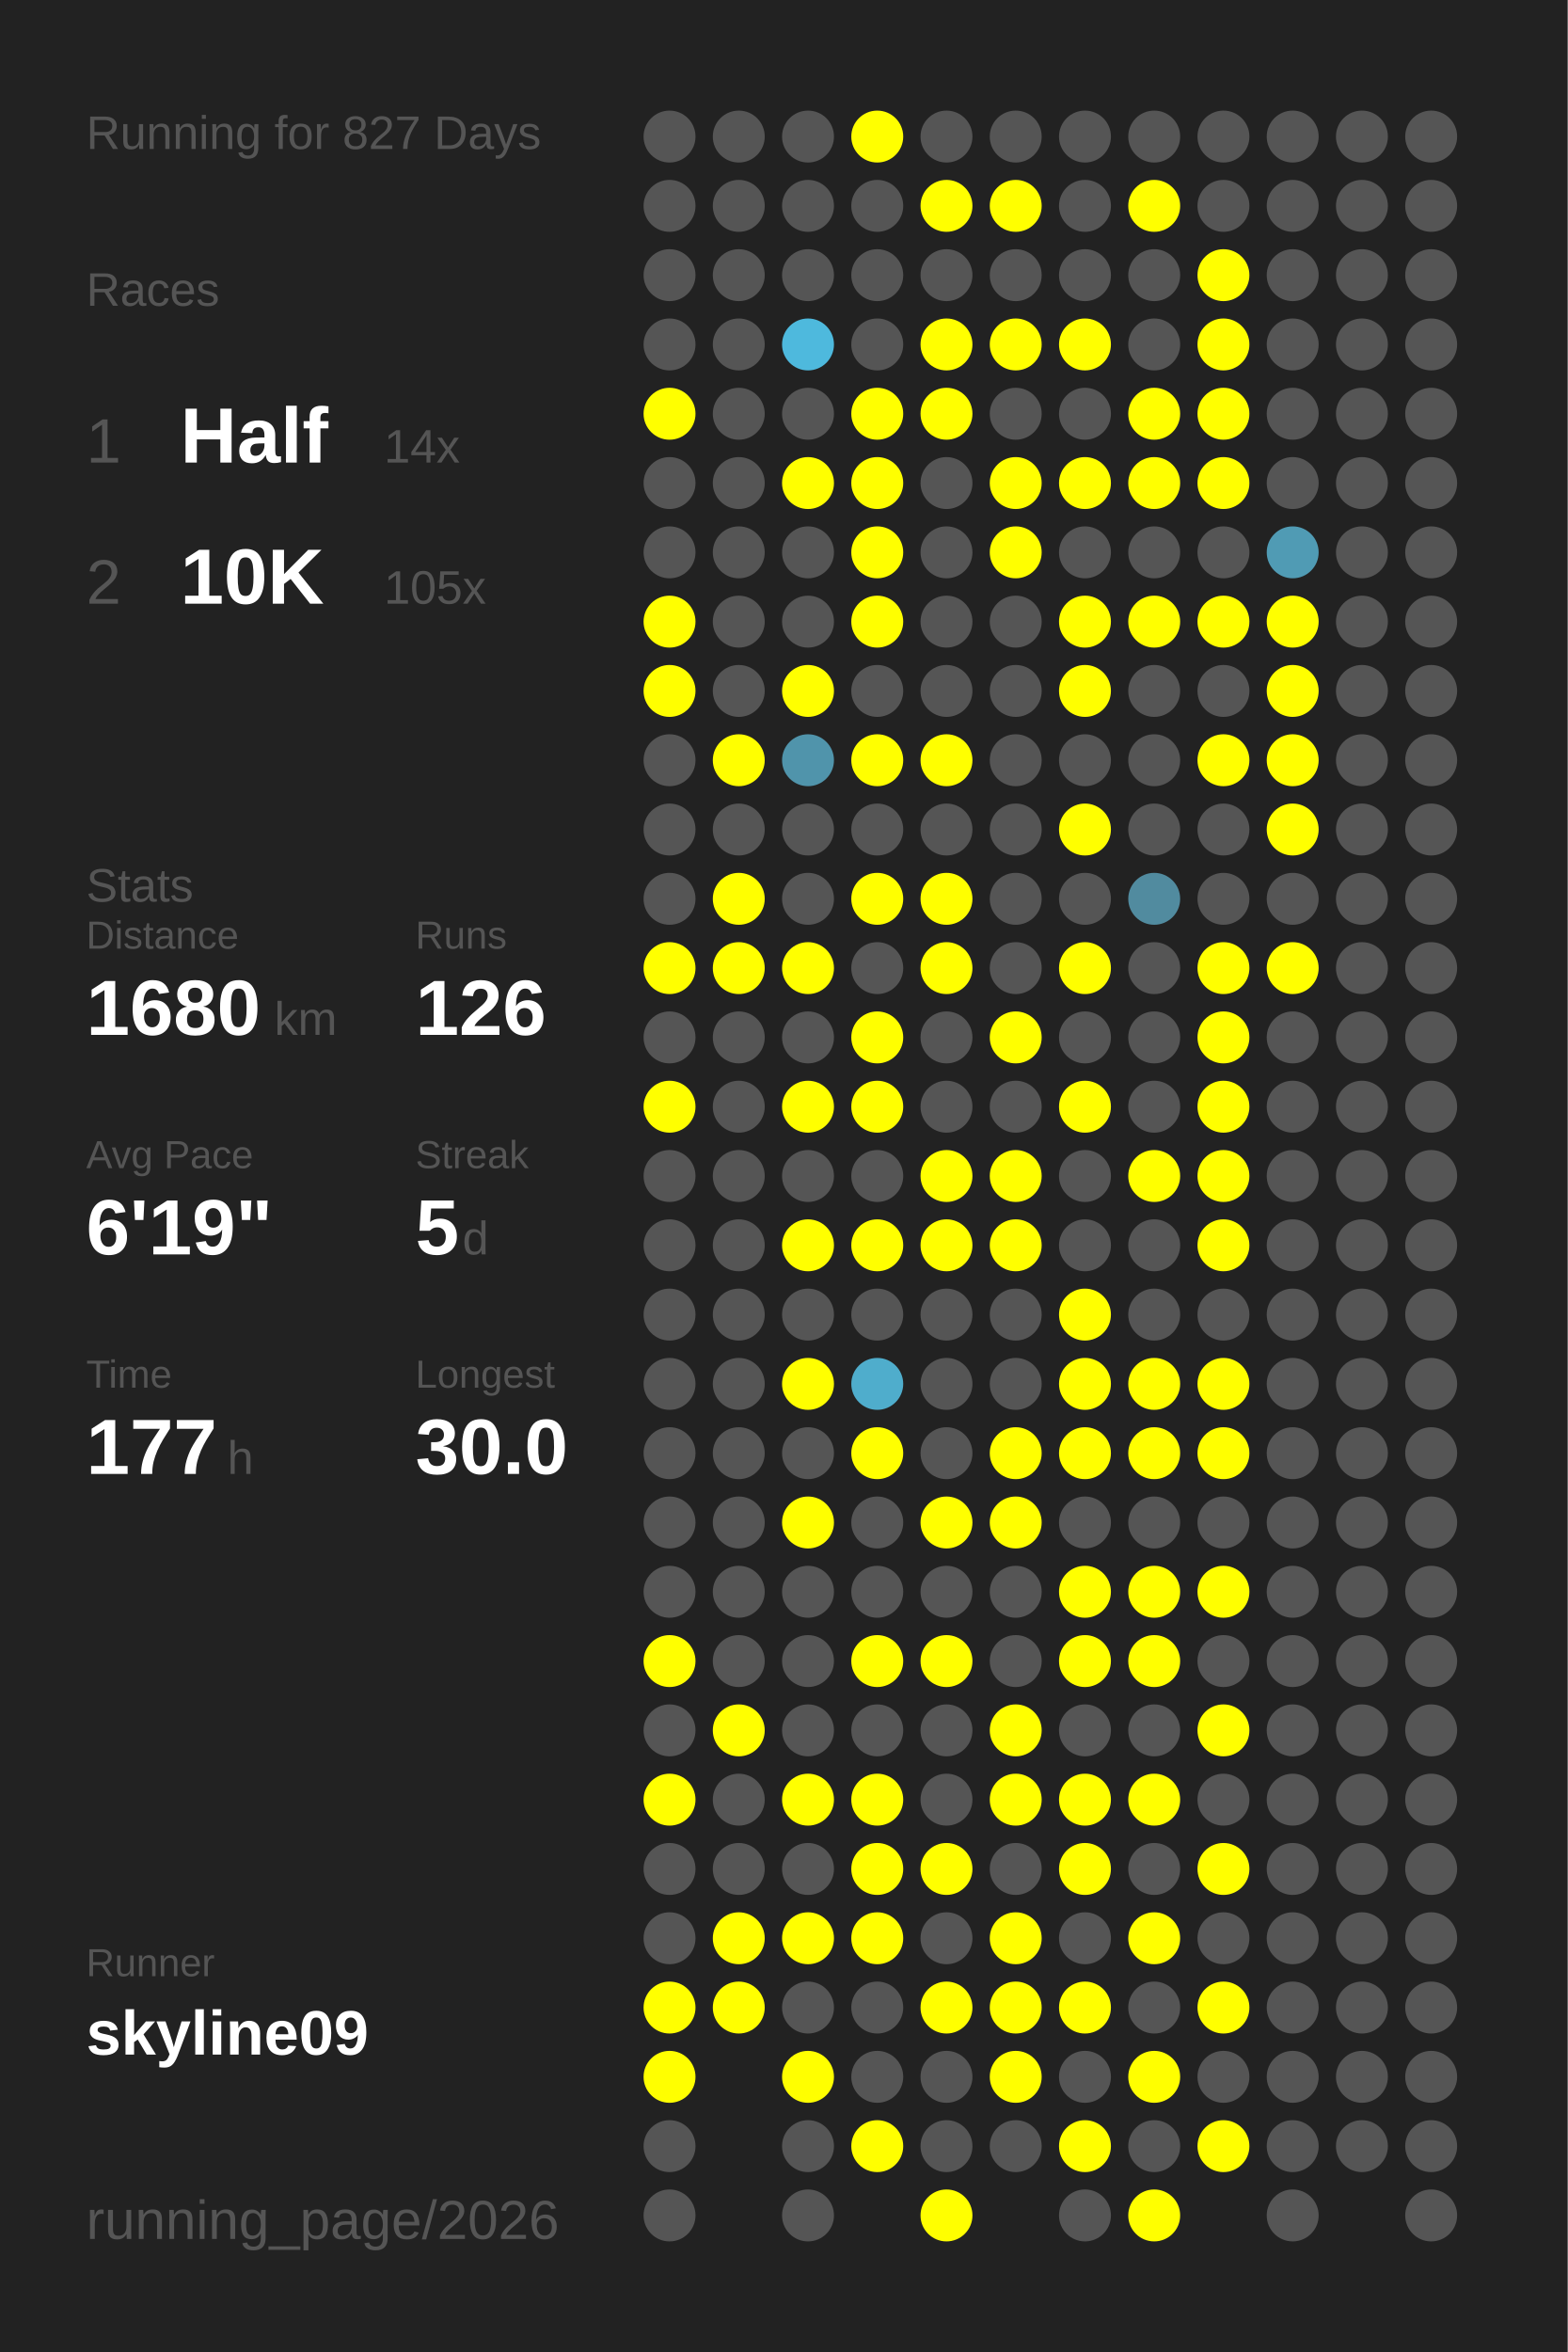
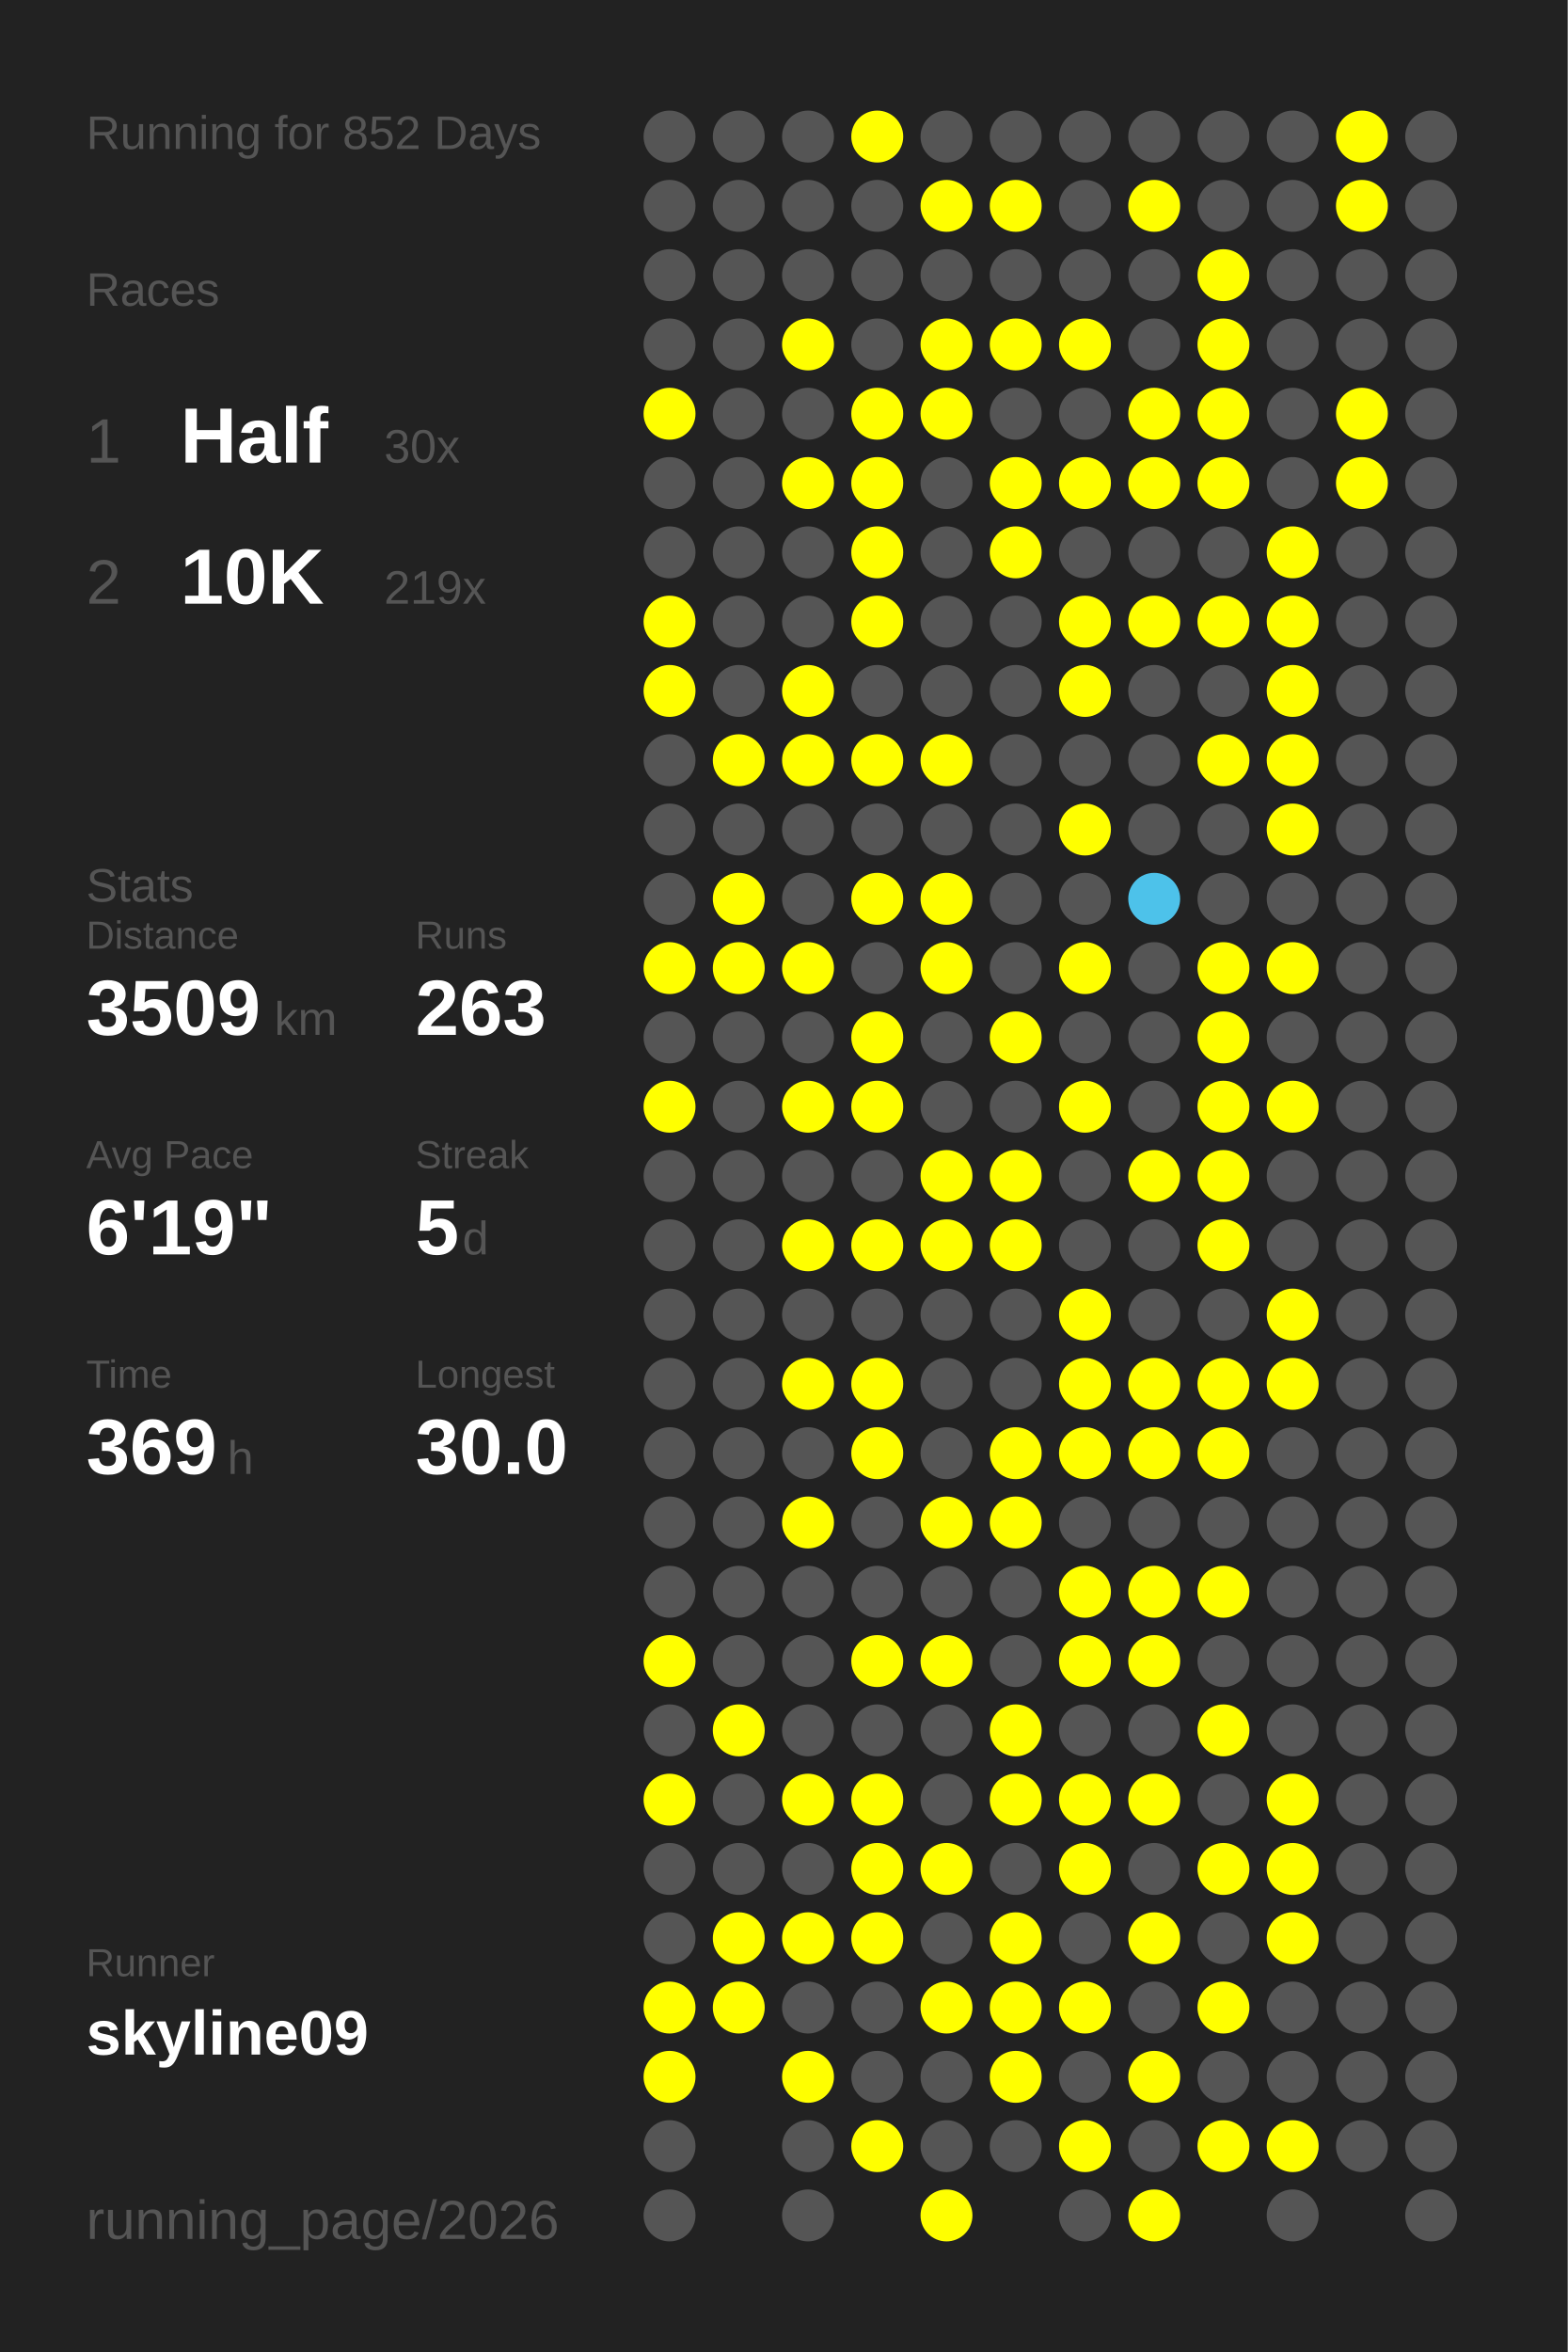
<svg xmlns="http://www.w3.org/2000/svg" baseProfile="full" height="300mm" version="1.1" viewBox="0,0,200,300" width="200mm">
  <defs />
  <rect fill="#222222" height="300" width="200" x="0" y="0" />
-   <text fill="#555555" style="font-size:6px; font-family:Arial;" x="11" y="19">Running for 827 Days</text>
+   <text fill="#555555" style="font-size:6px; font-family:Arial;" x="11" y="19">Running for 852 Days</text>
  <text fill="#555555" style="font-size:6px; font-family:Arial;" x="11" y="39">Races</text>
  <text fill="#555555" style="font-size:8px; font-family:Arial;" x="11" y="59">1</text>
  <text fill="#FFFFFF" style="font-size:10px; font-family:Arial; font-weight:bold;" x="23" y="59">Half</text>
-   <text fill="#555555" style="font-size:6px; font-family:Arial;" x="49" y="59">14x</text>
+   <text fill="#555555" style="font-size:6px; font-family:Arial;" x="49" y="59">30x</text>
  <text fill="#555555" style="font-size:8px; font-family:Arial;" x="11" y="77">2</text>
  <text fill="#FFFFFF" style="font-size:10px; font-family:Arial; font-weight:bold;" x="23" y="77">10K</text>
-   <text fill="#555555" style="font-size:6px; font-family:Arial;" x="49" y="77">105x</text>
+   <text fill="#555555" style="font-size:6px; font-family:Arial;" x="49" y="77">219x</text>
  <text fill="#555555" style="font-size:6px; font-family:Arial;" x="11" y="115">Stats</text>
  <text fill="#555555" style="font-size:5px; font-family:Arial;" x="11" y="121">Distance</text>
-   <text fill="#FFFFFF" style="font-size:10px; font-family:Arial; font-weight:bold;" x="11" y="132">1680</text>
+   <text fill="#FFFFFF" style="font-size:10px; font-family:Arial; font-weight:bold;" x="11" y="132">3509</text>
  <text fill="#555555" style="font-size:6px; font-family:Arial;" x="35" y="132">km</text>
  <text fill="#555555" style="font-size:5px; font-family:Arial;" x="53" y="121">Runs</text>
-   <text fill="#FFFFFF" style="font-size:10px; font-family:Arial; font-weight:bold;" x="53" y="132">126</text>
+   <text fill="#FFFFFF" style="font-size:10px; font-family:Arial; font-weight:bold;" x="53" y="132">263</text>
  <text fill="#555555" style="font-size:5px; font-family:Arial;" x="11" y="149">Avg Pace</text>
  <text fill="#FFFFFF" style="font-size:10px; font-family:Arial; font-weight:bold;" x="11" y="160">6'19"</text>
  <text fill="#555555" style="font-size:5px; font-family:Arial;" x="53" y="149">Streak</text>
  <text fill="#FFFFFF" style="font-size:10px; font-family:Arial; font-weight:bold;" x="53" y="160">5</text>
  <text fill="#555555" style="font-size:6px; font-family:Arial;" x="59" y="160">d</text>
  <text fill="#555555" style="font-size:5px; font-family:Arial;" x="11" y="177">Time</text>
-   <text fill="#FFFFFF" style="font-size:10px; font-family:Arial; font-weight:bold;" x="11" y="188">177</text>
+   <text fill="#FFFFFF" style="font-size:10px; font-family:Arial; font-weight:bold;" x="11" y="188">369</text>
  <text fill="#555555" style="font-size:6px; font-family:Arial;" x="29" y="188">h</text>
  <text fill="#555555" style="font-size:5px; font-family:Arial;" x="53" y="177">Longest</text>
  <text fill="#FFFFFF" style="font-size:10px; font-family:Arial; font-weight:bold;" x="53" y="188">30.0</text>
  <text fill="#555555" style="font-size:5px; font-family:Arial;" x="11" y="252.065">Runner</text>
  <text fill="#FFFFFF" style="font-size:8px; font-family:Arial; font-weight:bold;" x="11" y="262.065">skyline09</text>
  <text fill="#555555" style="font-size:7px; font-family:Arial;" x="11" y="285.581">running_page/2026</text>
  <circle cx="85.417" cy="17.419" fill="#555555" r="3.312" />
  <circle cx="85.417" cy="26.258" fill="#555555" r="3.312" />
  <circle cx="85.417" cy="35.097" fill="#555555" r="3.312" />
  <circle cx="85.417" cy="43.935" fill="#555555" r="3.312" />
  <circle cx="85.417" cy="52.774" fill="#FFFF00" r="3.312" />
  <circle cx="85.417" cy="61.613" fill="#555555" r="3.312" />
  <circle cx="85.417" cy="70.452" fill="#555555" r="3.312" />
  <circle cx="85.417" cy="79.29" fill="#FFFF00" r="3.312" />
  <circle cx="85.417" cy="88.129" fill="#FFFF00" r="3.312" />
  <circle cx="85.417" cy="96.968" fill="#555555" r="3.312" />
  <circle cx="85.417" cy="105.806" fill="#555555" r="3.312" />
  <circle cx="85.417" cy="114.645" fill="#555555" r="3.312" />
  <circle cx="85.417" cy="123.484" fill="#FFFF00" r="3.312" />
  <circle cx="85.417" cy="132.323" fill="#555555" r="3.312" />
  <circle cx="85.417" cy="141.161" fill="#FFFF00" r="3.312" />
  <circle cx="85.417" cy="150" fill="#555555" r="3.312" />
  <circle cx="85.417" cy="158.839" fill="#555555" r="3.312" />
  <circle cx="85.417" cy="167.677" fill="#555555" r="3.312" />
  <circle cx="85.417" cy="176.516" fill="#555555" r="3.312" />
  <circle cx="85.417" cy="185.355" fill="#555555" r="3.312" />
  <circle cx="85.417" cy="194.194" fill="#555555" r="3.312" />
  <circle cx="85.417" cy="203.032" fill="#555555" r="3.312" />
  <circle cx="85.417" cy="211.871" fill="#FFFF00" r="3.312" />
  <circle cx="85.417" cy="220.71" fill="#555555" r="3.312" />
  <circle cx="85.417" cy="229.548" fill="#FFFF00" r="3.312" />
  <circle cx="85.417" cy="238.387" fill="#555555" r="3.312" />
  <circle cx="85.417" cy="247.226" fill="#555555" r="3.312" />
  <circle cx="85.417" cy="256.065" fill="#FFFF00" r="3.312" />
  <circle cx="85.417" cy="264.903" fill="#FFFF00" r="3.312" />
  <circle cx="85.417" cy="273.742" fill="#555555" r="3.312" />
  <circle cx="85.417" cy="282.581" fill="#555555" r="3.312" />
  <circle cx="94.25" cy="17.419" fill="#555555" r="3.312" />
  <circle cx="94.25" cy="26.258" fill="#555555" r="3.312" />
  <circle cx="94.25" cy="35.097" fill="#555555" r="3.312" />
  <circle cx="94.25" cy="43.935" fill="#555555" r="3.312" />
  <circle cx="94.25" cy="52.774" fill="#555555" r="3.312" />
  <circle cx="94.25" cy="61.613" fill="#555555" r="3.312" />
  <circle cx="94.25" cy="70.452" fill="#555555" r="3.312" />
  <circle cx="94.25" cy="79.29" fill="#555555" r="3.312" />
  <circle cx="94.25" cy="88.129" fill="#555555" r="3.312" />
  <circle cx="94.25" cy="96.968" fill="#FFFF00" r="3.312" />
  <circle cx="94.25" cy="105.806" fill="#555555" r="3.312" />
  <circle cx="94.25" cy="114.645" fill="#FFFF00" r="3.312" />
  <circle cx="94.25" cy="123.484" fill="#FFFF00" r="3.312" />
  <circle cx="94.25" cy="132.323" fill="#555555" r="3.312" />
  <circle cx="94.25" cy="141.161" fill="#555555" r="3.312" />
  <circle cx="94.25" cy="150" fill="#555555" r="3.312" />
  <circle cx="94.25" cy="158.839" fill="#555555" r="3.312" />
  <circle cx="94.25" cy="167.677" fill="#555555" r="3.312" />
  <circle cx="94.25" cy="176.516" fill="#555555" r="3.312" />
  <circle cx="94.25" cy="185.355" fill="#555555" r="3.312" />
  <circle cx="94.25" cy="194.194" fill="#555555" r="3.312" />
  <circle cx="94.25" cy="203.032" fill="#555555" r="3.312" />
  <circle cx="94.25" cy="211.871" fill="#555555" r="3.312" />
  <circle cx="94.25" cy="220.71" fill="#FFFF00" r="3.312" />
  <circle cx="94.25" cy="229.548" fill="#555555" r="3.312" />
  <circle cx="94.25" cy="238.387" fill="#555555" r="3.312" />
  <circle cx="94.25" cy="247.226" fill="#FFFF00" r="3.312" />
  <circle cx="94.25" cy="256.065" fill="#FFFF00" r="3.312" />
  <circle cx="103.083" cy="17.419" fill="#555555" r="3.312" />
  <circle cx="103.083" cy="26.258" fill="#555555" r="3.312" />
  <circle cx="103.083" cy="35.097" fill="#555555" r="3.312" />
-   <circle cx="103.083" cy="43.935" fill="#4eb9dd" r="3.312" />
+   <circle cx="103.083" cy="43.935" fill="#FFFF00" r="3.312" />
  <circle cx="103.083" cy="52.774" fill="#555555" r="3.312" />
  <circle cx="103.083" cy="61.613" fill="#FFFF00" r="3.312" />
  <circle cx="103.083" cy="70.452" fill="#555555" r="3.312" />
  <circle cx="103.083" cy="79.29" fill="#555555" r="3.312" />
  <circle cx="103.083" cy="88.129" fill="#FFFF00" r="3.312" />
-   <circle cx="103.083" cy="96.968" fill="#5094ab" r="3.312" />
+   <circle cx="103.083" cy="96.968" fill="#FFFF00" r="3.312" />
  <circle cx="103.083" cy="105.806" fill="#555555" r="3.312" />
  <circle cx="103.083" cy="114.645" fill="#555555" r="3.312" />
  <circle cx="103.083" cy="123.484" fill="#FFFF00" r="3.312" />
  <circle cx="103.083" cy="132.323" fill="#555555" r="3.312" />
  <circle cx="103.083" cy="141.161" fill="#FFFF00" r="3.312" />
  <circle cx="103.083" cy="150" fill="#555555" r="3.312" />
  <circle cx="103.083" cy="158.839" fill="#FFFF00" r="3.312" />
  <circle cx="103.083" cy="167.677" fill="#555555" r="3.312" />
  <circle cx="103.083" cy="176.516" fill="#FFFF00" r="3.312" />
  <circle cx="103.083" cy="185.355" fill="#555555" r="3.312" />
  <circle cx="103.083" cy="194.194" fill="#FFFF00" r="3.312" />
  <circle cx="103.083" cy="203.032" fill="#555555" r="3.312" />
  <circle cx="103.083" cy="211.871" fill="#555555" r="3.312" />
  <circle cx="103.083" cy="220.71" fill="#555555" r="3.312" />
  <circle cx="103.083" cy="229.548" fill="#FFFF00" r="3.312" />
  <circle cx="103.083" cy="238.387" fill="#555555" r="3.312" />
  <circle cx="103.083" cy="247.226" fill="#FFFF00" r="3.312" />
  <circle cx="103.083" cy="256.065" fill="#555555" r="3.312" />
  <circle cx="103.083" cy="264.903" fill="#FFFF00" r="3.312" />
  <circle cx="103.083" cy="273.742" fill="#555555" r="3.312" />
  <circle cx="103.083" cy="282.581" fill="#555555" r="3.312" />
  <circle cx="111.917" cy="17.419" fill="#FFFF00" r="3.312" />
  <circle cx="111.917" cy="26.258" fill="#555555" r="3.312" />
  <circle cx="111.917" cy="35.097" fill="#555555" r="3.312" />
  <circle cx="111.917" cy="43.935" fill="#555555" r="3.312" />
  <circle cx="111.917" cy="52.774" fill="#FFFF00" r="3.312" />
  <circle cx="111.917" cy="61.613" fill="#FFFF00" r="3.312" />
  <circle cx="111.917" cy="70.452" fill="#FFFF00" r="3.312" />
  <circle cx="111.917" cy="79.29" fill="#FFFF00" r="3.312" />
  <circle cx="111.917" cy="88.129" fill="#555555" r="3.312" />
  <circle cx="111.917" cy="96.968" fill="#FFFF00" r="3.312" />
  <circle cx="111.917" cy="105.806" fill="#555555" r="3.312" />
  <circle cx="111.917" cy="114.645" fill="#FFFF00" r="3.312" />
  <circle cx="111.917" cy="123.484" fill="#555555" r="3.312" />
  <circle cx="111.917" cy="132.323" fill="#FFFF00" r="3.312" />
  <circle cx="111.917" cy="141.161" fill="#FFFF00" r="3.312" />
  <circle cx="111.917" cy="150" fill="#555555" r="3.312" />
  <circle cx="111.917" cy="158.839" fill="#FFFF00" r="3.312" />
  <circle cx="111.917" cy="167.677" fill="#555555" r="3.312" />
-   <circle cx="111.917" cy="176.516" fill="#4fadcc" r="3.312" />
+   <circle cx="111.917" cy="176.516" fill="#FFFF00" r="3.312" />
  <circle cx="111.917" cy="185.355" fill="#FFFF00" r="3.312" />
  <circle cx="111.917" cy="194.194" fill="#555555" r="3.312" />
  <circle cx="111.917" cy="203.032" fill="#555555" r="3.312" />
  <circle cx="111.917" cy="211.871" fill="#FFFF00" r="3.312" />
  <circle cx="111.917" cy="220.71" fill="#555555" r="3.312" />
  <circle cx="111.917" cy="229.548" fill="#FFFF00" r="3.312" />
  <circle cx="111.917" cy="238.387" fill="#FFFF00" r="3.312" />
  <circle cx="111.917" cy="247.226" fill="#FFFF00" r="3.312" />
  <circle cx="111.917" cy="256.065" fill="#555555" r="3.312" />
  <circle cx="111.917" cy="264.903" fill="#555555" r="3.312" />
  <circle cx="111.917" cy="273.742" fill="#FFFF00" r="3.312" />
  <circle cx="120.75" cy="17.419" fill="#555555" r="3.312" />
  <circle cx="120.75" cy="26.258" fill="#FFFF00" r="3.312" />
  <circle cx="120.75" cy="35.097" fill="#555555" r="3.312" />
  <circle cx="120.75" cy="43.935" fill="#FFFF00" r="3.312" />
  <circle cx="120.75" cy="52.774" fill="#FFFF00" r="3.312" />
  <circle cx="120.75" cy="61.613" fill="#555555" r="3.312" />
  <circle cx="120.75" cy="70.452" fill="#555555" r="3.312" />
  <circle cx="120.75" cy="79.29" fill="#555555" r="3.312" />
  <circle cx="120.75" cy="88.129" fill="#555555" r="3.312" />
  <circle cx="120.75" cy="96.968" fill="#FFFF00" r="3.312" />
  <circle cx="120.75" cy="105.806" fill="#555555" r="3.312" />
  <circle cx="120.75" cy="114.645" fill="#FFFF00" r="3.312" />
  <circle cx="120.75" cy="123.484" fill="#FFFF00" r="3.312" />
  <circle cx="120.75" cy="132.323" fill="#555555" r="3.312" />
  <circle cx="120.75" cy="141.161" fill="#555555" r="3.312" />
  <circle cx="120.75" cy="150" fill="#FFFF00" r="3.312" />
  <circle cx="120.75" cy="158.839" fill="#FFFF00" r="3.312" />
  <circle cx="120.75" cy="167.677" fill="#555555" r="3.312" />
  <circle cx="120.75" cy="176.516" fill="#555555" r="3.312" />
  <circle cx="120.75" cy="185.355" fill="#555555" r="3.312" />
  <circle cx="120.75" cy="194.194" fill="#FFFF00" r="3.312" />
  <circle cx="120.75" cy="203.032" fill="#555555" r="3.312" />
  <circle cx="120.75" cy="211.871" fill="#FFFF00" r="3.312" />
  <circle cx="120.75" cy="220.71" fill="#555555" r="3.312" />
  <circle cx="120.75" cy="229.548" fill="#555555" r="3.312" />
  <circle cx="120.75" cy="238.387" fill="#FFFF00" r="3.312" />
  <circle cx="120.75" cy="247.226" fill="#555555" r="3.312" />
  <circle cx="120.75" cy="256.065" fill="#FFFF00" r="3.312" />
  <circle cx="120.75" cy="264.903" fill="#555555" r="3.312" />
  <circle cx="120.75" cy="273.742" fill="#555555" r="3.312" />
  <circle cx="120.75" cy="282.581" fill="#FFFF00" r="3.312" />
  <circle cx="129.583" cy="17.419" fill="#555555" r="3.312" />
  <circle cx="129.583" cy="26.258" fill="#FFFF00" r="3.312" />
  <circle cx="129.583" cy="35.097" fill="#555555" r="3.312" />
  <circle cx="129.583" cy="43.935" fill="#FFFF00" r="3.312" />
  <circle cx="129.583" cy="52.774" fill="#555555" r="3.312" />
  <circle cx="129.583" cy="61.613" fill="#FFFF00" r="3.312" />
  <circle cx="129.583" cy="70.452" fill="#FFFF00" r="3.312" />
  <circle cx="129.583" cy="79.29" fill="#555555" r="3.312" />
  <circle cx="129.583" cy="88.129" fill="#555555" r="3.312" />
  <circle cx="129.583" cy="96.968" fill="#555555" r="3.312" />
  <circle cx="129.583" cy="105.806" fill="#555555" r="3.312" />
  <circle cx="129.583" cy="114.645" fill="#555555" r="3.312" />
  <circle cx="129.583" cy="123.484" fill="#555555" r="3.312" />
  <circle cx="129.583" cy="132.323" fill="#FFFF00" r="3.312" />
  <circle cx="129.583" cy="141.161" fill="#555555" r="3.312" />
  <circle cx="129.583" cy="150" fill="#FFFF00" r="3.312" />
  <circle cx="129.583" cy="158.839" fill="#FFFF00" r="3.312" />
  <circle cx="129.583" cy="167.677" fill="#555555" r="3.312" />
  <circle cx="129.583" cy="176.516" fill="#555555" r="3.312" />
  <circle cx="129.583" cy="185.355" fill="#FFFF00" r="3.312" />
  <circle cx="129.583" cy="194.194" fill="#FFFF00" r="3.312" />
  <circle cx="129.583" cy="203.032" fill="#555555" r="3.312" />
  <circle cx="129.583" cy="211.871" fill="#555555" r="3.312" />
  <circle cx="129.583" cy="220.71" fill="#FFFF00" r="3.312" />
  <circle cx="129.583" cy="229.548" fill="#FFFF00" r="3.312" />
  <circle cx="129.583" cy="238.387" fill="#555555" r="3.312" />
  <circle cx="129.583" cy="247.226" fill="#FFFF00" r="3.312" />
  <circle cx="129.583" cy="256.065" fill="#FFFF00" r="3.312" />
  <circle cx="129.583" cy="264.903" fill="#FFFF00" r="3.312" />
  <circle cx="129.583" cy="273.742" fill="#555555" r="3.312" />
  <circle cx="138.417" cy="17.419" fill="#555555" r="3.312" />
  <circle cx="138.417" cy="26.258" fill="#555555" r="3.312" />
  <circle cx="138.417" cy="35.097" fill="#555555" r="3.312" />
  <circle cx="138.417" cy="43.935" fill="#FFFF00" r="3.312" />
  <circle cx="138.417" cy="52.774" fill="#555555" r="3.312" />
  <circle cx="138.417" cy="61.613" fill="#FFFF00" r="3.312" />
  <circle cx="138.417" cy="70.452" fill="#555555" r="3.312" />
  <circle cx="138.417" cy="79.29" fill="#FFFF00" r="3.312" />
  <circle cx="138.417" cy="88.129" fill="#FFFF00" r="3.312" />
  <circle cx="138.417" cy="96.968" fill="#555555" r="3.312" />
  <circle cx="138.417" cy="105.806" fill="#FFFF00" r="3.312" />
  <circle cx="138.417" cy="114.645" fill="#555555" r="3.312" />
  <circle cx="138.417" cy="123.484" fill="#FFFF00" r="3.312" />
  <circle cx="138.417" cy="132.323" fill="#555555" r="3.312" />
  <circle cx="138.417" cy="141.161" fill="#FFFF00" r="3.312" />
  <circle cx="138.417" cy="150" fill="#555555" r="3.312" />
  <circle cx="138.417" cy="158.839" fill="#555555" r="3.312" />
  <circle cx="138.417" cy="167.677" fill="#FFFF00" r="3.312" />
  <circle cx="138.417" cy="176.516" fill="#FFFF00" r="3.312" />
  <circle cx="138.417" cy="185.355" fill="#FFFF00" r="3.312" />
  <circle cx="138.417" cy="194.194" fill="#555555" r="3.312" />
  <circle cx="138.417" cy="203.032" fill="#FFFF00" r="3.312" />
  <circle cx="138.417" cy="211.871" fill="#FFFF00" r="3.312" />
  <circle cx="138.417" cy="220.71" fill="#555555" r="3.312" />
  <circle cx="138.417" cy="229.548" fill="#FFFF00" r="3.312" />
  <circle cx="138.417" cy="238.387" fill="#FFFF00" r="3.312" />
  <circle cx="138.417" cy="247.226" fill="#555555" r="3.312" />
  <circle cx="138.417" cy="256.065" fill="#FFFF00" r="3.312" />
  <circle cx="138.417" cy="264.903" fill="#555555" r="3.312" />
  <circle cx="138.417" cy="273.742" fill="#FFFF00" r="3.312" />
  <circle cx="138.417" cy="282.581" fill="#555555" r="3.312" />
  <circle cx="147.25" cy="17.419" fill="#555555" r="3.312" />
  <circle cx="147.25" cy="26.258" fill="#FFFF00" r="3.312" />
  <circle cx="147.25" cy="35.097" fill="#555555" r="3.312" />
  <circle cx="147.25" cy="43.935" fill="#555555" r="3.312" />
  <circle cx="147.25" cy="52.774" fill="#FFFF00" r="3.312" />
  <circle cx="147.25" cy="61.613" fill="#FFFF00" r="3.312" />
  <circle cx="147.25" cy="70.452" fill="#555555" r="3.312" />
  <circle cx="147.25" cy="79.29" fill="#FFFF00" r="3.312" />
  <circle cx="147.25" cy="88.129" fill="#555555" r="3.312" />
  <circle cx="147.25" cy="96.968" fill="#555555" r="3.312" />
  <circle cx="147.25" cy="105.806" fill="#555555" r="3.312" />
-   <circle cx="147.25" cy="114.645" fill="#518b9f" r="3.312" />
+   <circle cx="147.25" cy="114.645" fill="#4dc2ea" r="3.312" />
  <circle cx="147.25" cy="123.484" fill="#555555" r="3.312" />
  <circle cx="147.25" cy="132.323" fill="#555555" r="3.312" />
  <circle cx="147.25" cy="141.161" fill="#555555" r="3.312" />
  <circle cx="147.25" cy="150" fill="#FFFF00" r="3.312" />
  <circle cx="147.25" cy="158.839" fill="#555555" r="3.312" />
  <circle cx="147.25" cy="167.677" fill="#555555" r="3.312" />
  <circle cx="147.25" cy="176.516" fill="#FFFF00" r="3.312" />
  <circle cx="147.25" cy="185.355" fill="#FFFF00" r="3.312" />
  <circle cx="147.25" cy="194.194" fill="#555555" r="3.312" />
  <circle cx="147.25" cy="203.032" fill="#FFFF00" r="3.312" />
  <circle cx="147.25" cy="211.871" fill="#FFFF00" r="3.312" />
  <circle cx="147.25" cy="220.71" fill="#555555" r="3.312" />
  <circle cx="147.25" cy="229.548" fill="#FFFF00" r="3.312" />
  <circle cx="147.25" cy="238.387" fill="#555555" r="3.312" />
  <circle cx="147.25" cy="247.226" fill="#FFFF00" r="3.312" />
  <circle cx="147.25" cy="256.065" fill="#555555" r="3.312" />
  <circle cx="147.25" cy="264.903" fill="#FFFF00" r="3.312" />
  <circle cx="147.25" cy="273.742" fill="#555555" r="3.312" />
  <circle cx="147.25" cy="282.581" fill="#FFFF00" r="3.312" />
  <circle cx="156.083" cy="17.419" fill="#555555" r="3.312" />
  <circle cx="156.083" cy="26.258" fill="#555555" r="3.312" />
  <circle cx="156.083" cy="35.097" fill="#FFFF00" r="3.312" />
  <circle cx="156.083" cy="43.935" fill="#FFFF00" r="3.312" />
  <circle cx="156.083" cy="52.774" fill="#FFFF00" r="3.312" />
  <circle cx="156.083" cy="61.613" fill="#FFFF00" r="3.312" />
  <circle cx="156.083" cy="70.452" fill="#555555" r="3.312" />
  <circle cx="156.083" cy="79.29" fill="#FFFF00" r="3.312" />
  <circle cx="156.083" cy="88.129" fill="#555555" r="3.312" />
  <circle cx="156.083" cy="96.968" fill="#FFFF00" r="3.312" />
  <circle cx="156.083" cy="105.806" fill="#555555" r="3.312" />
  <circle cx="156.083" cy="114.645" fill="#555555" r="3.312" />
  <circle cx="156.083" cy="123.484" fill="#FFFF00" r="3.312" />
  <circle cx="156.083" cy="132.323" fill="#FFFF00" r="3.312" />
  <circle cx="156.083" cy="141.161" fill="#FFFF00" r="3.312" />
  <circle cx="156.083" cy="150" fill="#FFFF00" r="3.312" />
  <circle cx="156.083" cy="158.839" fill="#FFFF00" r="3.312" />
  <circle cx="156.083" cy="167.677" fill="#555555" r="3.312" />
  <circle cx="156.083" cy="176.516" fill="#FFFF00" r="3.312" />
  <circle cx="156.083" cy="185.355" fill="#FFFF00" r="3.312" />
  <circle cx="156.083" cy="194.194" fill="#555555" r="3.312" />
  <circle cx="156.083" cy="203.032" fill="#FFFF00" r="3.312" />
  <circle cx="156.083" cy="211.871" fill="#555555" r="3.312" />
  <circle cx="156.083" cy="220.71" fill="#FFFF00" r="3.312" />
  <circle cx="156.083" cy="229.548" fill="#555555" r="3.312" />
  <circle cx="156.083" cy="238.387" fill="#FFFF00" r="3.312" />
  <circle cx="156.083" cy="247.226" fill="#555555" r="3.312" />
  <circle cx="156.083" cy="256.065" fill="#FFFF00" r="3.312" />
  <circle cx="156.083" cy="264.903" fill="#555555" r="3.312" />
  <circle cx="156.083" cy="273.742" fill="#FFFF00" r="3.312" />
  <circle cx="164.917" cy="17.419" fill="#555555" r="3.312" />
  <circle cx="164.917" cy="26.258" fill="#555555" r="3.312" />
  <circle cx="164.917" cy="35.097" fill="#555555" r="3.312" />
  <circle cx="164.917" cy="43.935" fill="#555555" r="3.312" />
  <circle cx="164.917" cy="52.774" fill="#555555" r="3.312" />
  <circle cx="164.917" cy="61.613" fill="#555555" r="3.312" />
-   <circle cx="164.917" cy="70.452" fill="#509bb4" r="3.312" />
+   <circle cx="164.917" cy="70.452" fill="#FFFF00" r="3.312" />
  <circle cx="164.917" cy="79.29" fill="#FFFF00" r="3.312" />
  <circle cx="164.917" cy="88.129" fill="#FFFF00" r="3.312" />
  <circle cx="164.917" cy="96.968" fill="#FFFF00" r="3.312" />
  <circle cx="164.917" cy="105.806" fill="#FFFF00" r="3.312" />
  <circle cx="164.917" cy="114.645" fill="#555555" r="3.312" />
  <circle cx="164.917" cy="123.484" fill="#FFFF00" r="3.312" />
  <circle cx="164.917" cy="132.323" fill="#555555" r="3.312" />
-   <circle cx="164.917" cy="141.161" fill="#555555" r="3.312" />
+   <circle cx="164.917" cy="141.161" fill="#FFFF00" r="3.312" />
  <circle cx="164.917" cy="150" fill="#555555" r="3.312" />
  <circle cx="164.917" cy="158.839" fill="#555555" r="3.312" />
-   <circle cx="164.917" cy="167.677" fill="#555555" r="3.312" />
-   <circle cx="164.917" cy="176.516" fill="#555555" r="3.312" />
+   <circle cx="164.917" cy="167.677" fill="#FFFF00" r="3.312" />
+   <circle cx="164.917" cy="176.516" fill="#FFFF00" r="3.312" />
  <circle cx="164.917" cy="185.355" fill="#555555" r="3.312" />
  <circle cx="164.917" cy="194.194" fill="#555555" r="3.312" />
  <circle cx="164.917" cy="203.032" fill="#555555" r="3.312" />
  <circle cx="164.917" cy="211.871" fill="#555555" r="3.312" />
  <circle cx="164.917" cy="220.71" fill="#555555" r="3.312" />
-   <circle cx="164.917" cy="229.548" fill="#555555" r="3.312" />
-   <circle cx="164.917" cy="238.387" fill="#555555" r="3.312" />
-   <circle cx="164.917" cy="247.226" fill="#555555" r="3.312" />
+   <circle cx="164.917" cy="229.548" fill="#FFFF00" r="3.312" />
+   <circle cx="164.917" cy="238.387" fill="#FFFF00" r="3.312" />
+   <circle cx="164.917" cy="247.226" fill="#FFFF00" r="3.312" />
  <circle cx="164.917" cy="256.065" fill="#555555" r="3.312" />
  <circle cx="164.917" cy="264.903" fill="#555555" r="3.312" />
-   <circle cx="164.917" cy="273.742" fill="#555555" r="3.312" />
+   <circle cx="164.917" cy="273.742" fill="#FFFF00" r="3.312" />
  <circle cx="164.917" cy="282.581" fill="#555555" r="3.312" />
-   <circle cx="173.75" cy="17.419" fill="#555555" r="3.312" />
-   <circle cx="173.75" cy="26.258" fill="#555555" r="3.312" />
+   <circle cx="173.75" cy="17.419" fill="#FFFF00" r="3.312" />
+   <circle cx="173.75" cy="26.258" fill="#FFFF00" r="3.312" />
  <circle cx="173.75" cy="35.097" fill="#555555" r="3.312" />
  <circle cx="173.75" cy="43.935" fill="#555555" r="3.312" />
-   <circle cx="173.75" cy="52.774" fill="#555555" r="3.312" />
-   <circle cx="173.75" cy="61.613" fill="#555555" r="3.312" />
+   <circle cx="173.75" cy="52.774" fill="#FFFF00" r="3.312" />
+   <circle cx="173.75" cy="61.613" fill="#FFFF00" r="3.312" />
  <circle cx="173.75" cy="70.452" fill="#555555" r="3.312" />
  <circle cx="173.75" cy="79.29" fill="#555555" r="3.312" />
  <circle cx="173.75" cy="88.129" fill="#555555" r="3.312" />
  <circle cx="173.75" cy="96.968" fill="#555555" r="3.312" />
  <circle cx="173.75" cy="105.806" fill="#555555" r="3.312" />
  <circle cx="173.75" cy="114.645" fill="#555555" r="3.312" />
  <circle cx="173.75" cy="123.484" fill="#555555" r="3.312" />
  <circle cx="173.75" cy="132.323" fill="#555555" r="3.312" />
  <circle cx="173.75" cy="141.161" fill="#555555" r="3.312" />
  <circle cx="173.75" cy="150" fill="#555555" r="3.312" />
  <circle cx="173.75" cy="158.839" fill="#555555" r="3.312" />
  <circle cx="173.75" cy="167.677" fill="#555555" r="3.312" />
  <circle cx="173.75" cy="176.516" fill="#555555" r="3.312" />
  <circle cx="173.75" cy="185.355" fill="#555555" r="3.312" />
  <circle cx="173.75" cy="194.194" fill="#555555" r="3.312" />
  <circle cx="173.75" cy="203.032" fill="#555555" r="3.312" />
  <circle cx="173.75" cy="211.871" fill="#555555" r="3.312" />
  <circle cx="173.75" cy="220.71" fill="#555555" r="3.312" />
  <circle cx="173.75" cy="229.548" fill="#555555" r="3.312" />
  <circle cx="173.75" cy="238.387" fill="#555555" r="3.312" />
  <circle cx="173.75" cy="247.226" fill="#555555" r="3.312" />
  <circle cx="173.75" cy="256.065" fill="#555555" r="3.312" />
  <circle cx="173.75" cy="264.903" fill="#555555" r="3.312" />
  <circle cx="173.75" cy="273.742" fill="#555555" r="3.312" />
  <circle cx="182.583" cy="17.419" fill="#555555" r="3.312" />
  <circle cx="182.583" cy="26.258" fill="#555555" r="3.312" />
  <circle cx="182.583" cy="35.097" fill="#555555" r="3.312" />
  <circle cx="182.583" cy="43.935" fill="#555555" r="3.312" />
  <circle cx="182.583" cy="52.774" fill="#555555" r="3.312" />
  <circle cx="182.583" cy="61.613" fill="#555555" r="3.312" />
  <circle cx="182.583" cy="70.452" fill="#555555" r="3.312" />
  <circle cx="182.583" cy="79.29" fill="#555555" r="3.312" />
  <circle cx="182.583" cy="88.129" fill="#555555" r="3.312" />
  <circle cx="182.583" cy="96.968" fill="#555555" r="3.312" />
  <circle cx="182.583" cy="105.806" fill="#555555" r="3.312" />
  <circle cx="182.583" cy="114.645" fill="#555555" r="3.312" />
  <circle cx="182.583" cy="123.484" fill="#555555" r="3.312" />
  <circle cx="182.583" cy="132.323" fill="#555555" r="3.312" />
  <circle cx="182.583" cy="141.161" fill="#555555" r="3.312" />
  <circle cx="182.583" cy="150" fill="#555555" r="3.312" />
  <circle cx="182.583" cy="158.839" fill="#555555" r="3.312" />
  <circle cx="182.583" cy="167.677" fill="#555555" r="3.312" />
  <circle cx="182.583" cy="176.516" fill="#555555" r="3.312" />
  <circle cx="182.583" cy="185.355" fill="#555555" r="3.312" />
  <circle cx="182.583" cy="194.194" fill="#555555" r="3.312" />
  <circle cx="182.583" cy="203.032" fill="#555555" r="3.312" />
  <circle cx="182.583" cy="211.871" fill="#555555" r="3.312" />
  <circle cx="182.583" cy="220.71" fill="#555555" r="3.312" />
  <circle cx="182.583" cy="229.548" fill="#555555" r="3.312" />
  <circle cx="182.583" cy="238.387" fill="#555555" r="3.312" />
  <circle cx="182.583" cy="247.226" fill="#555555" r="3.312" />
  <circle cx="182.583" cy="256.065" fill="#555555" r="3.312" />
  <circle cx="182.583" cy="264.903" fill="#555555" r="3.312" />
  <circle cx="182.583" cy="273.742" fill="#555555" r="3.312" />
  <circle cx="182.583" cy="282.581" fill="#555555" r="3.312" />
</svg>
